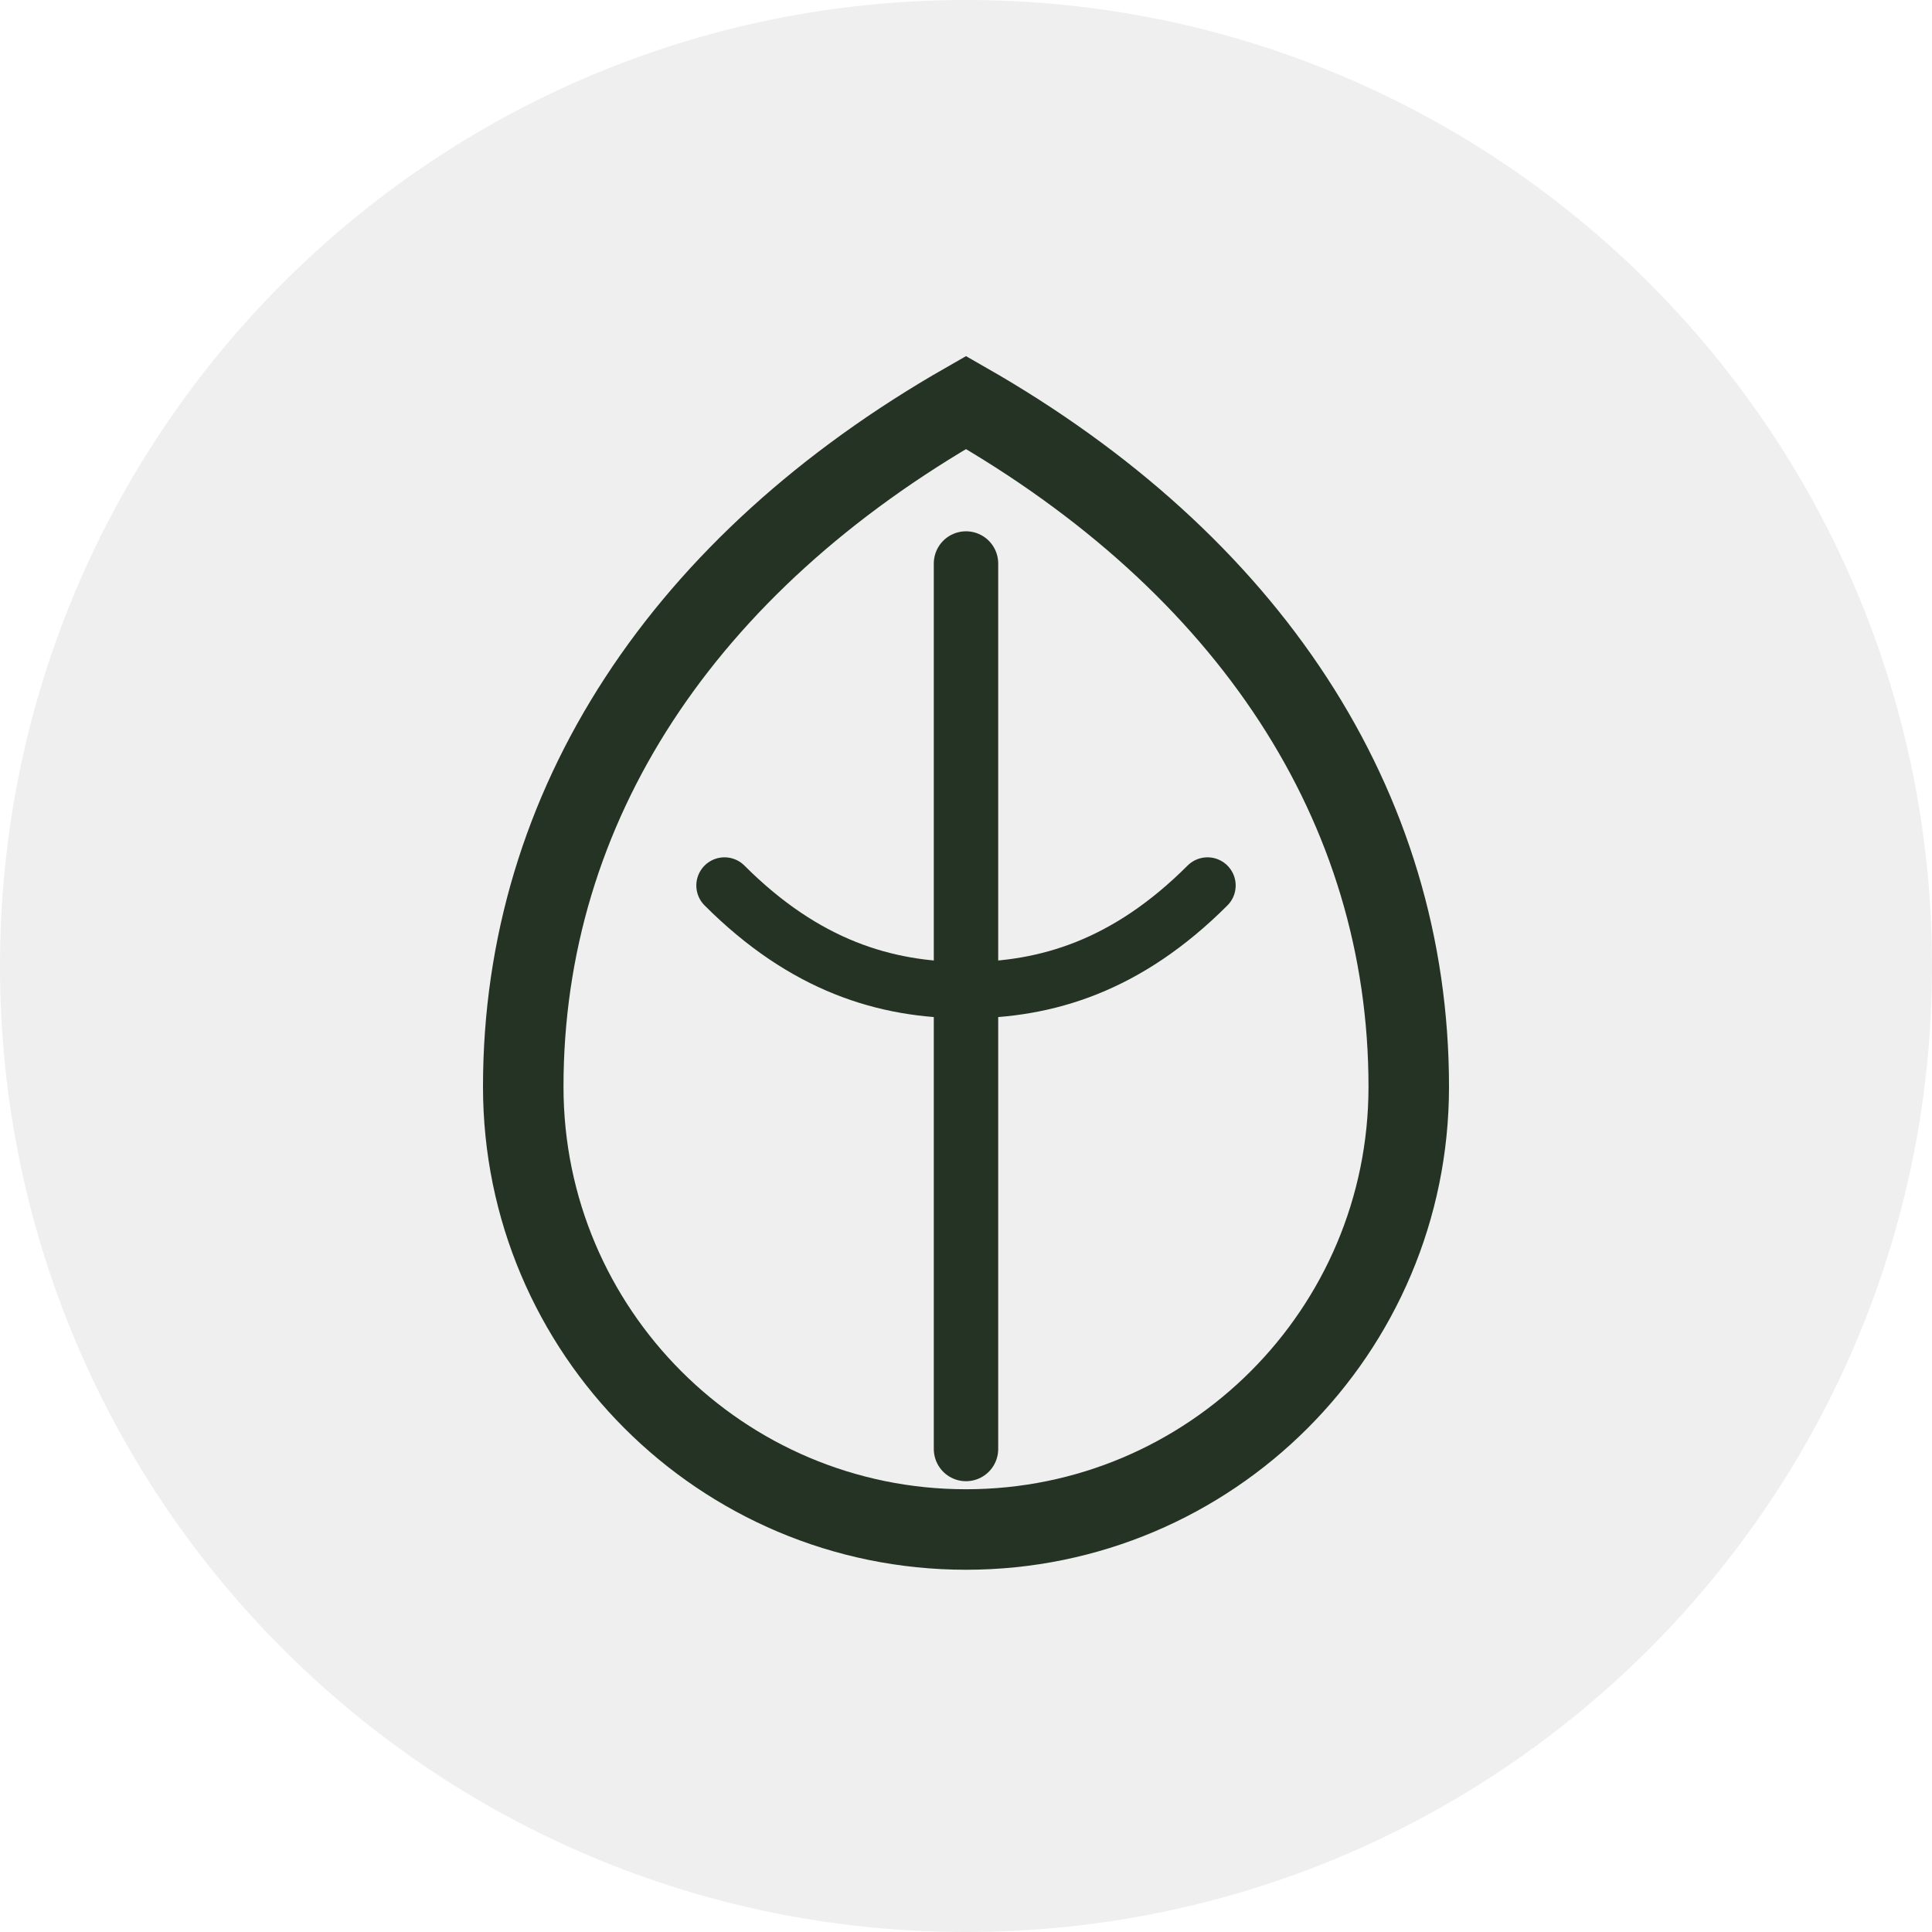
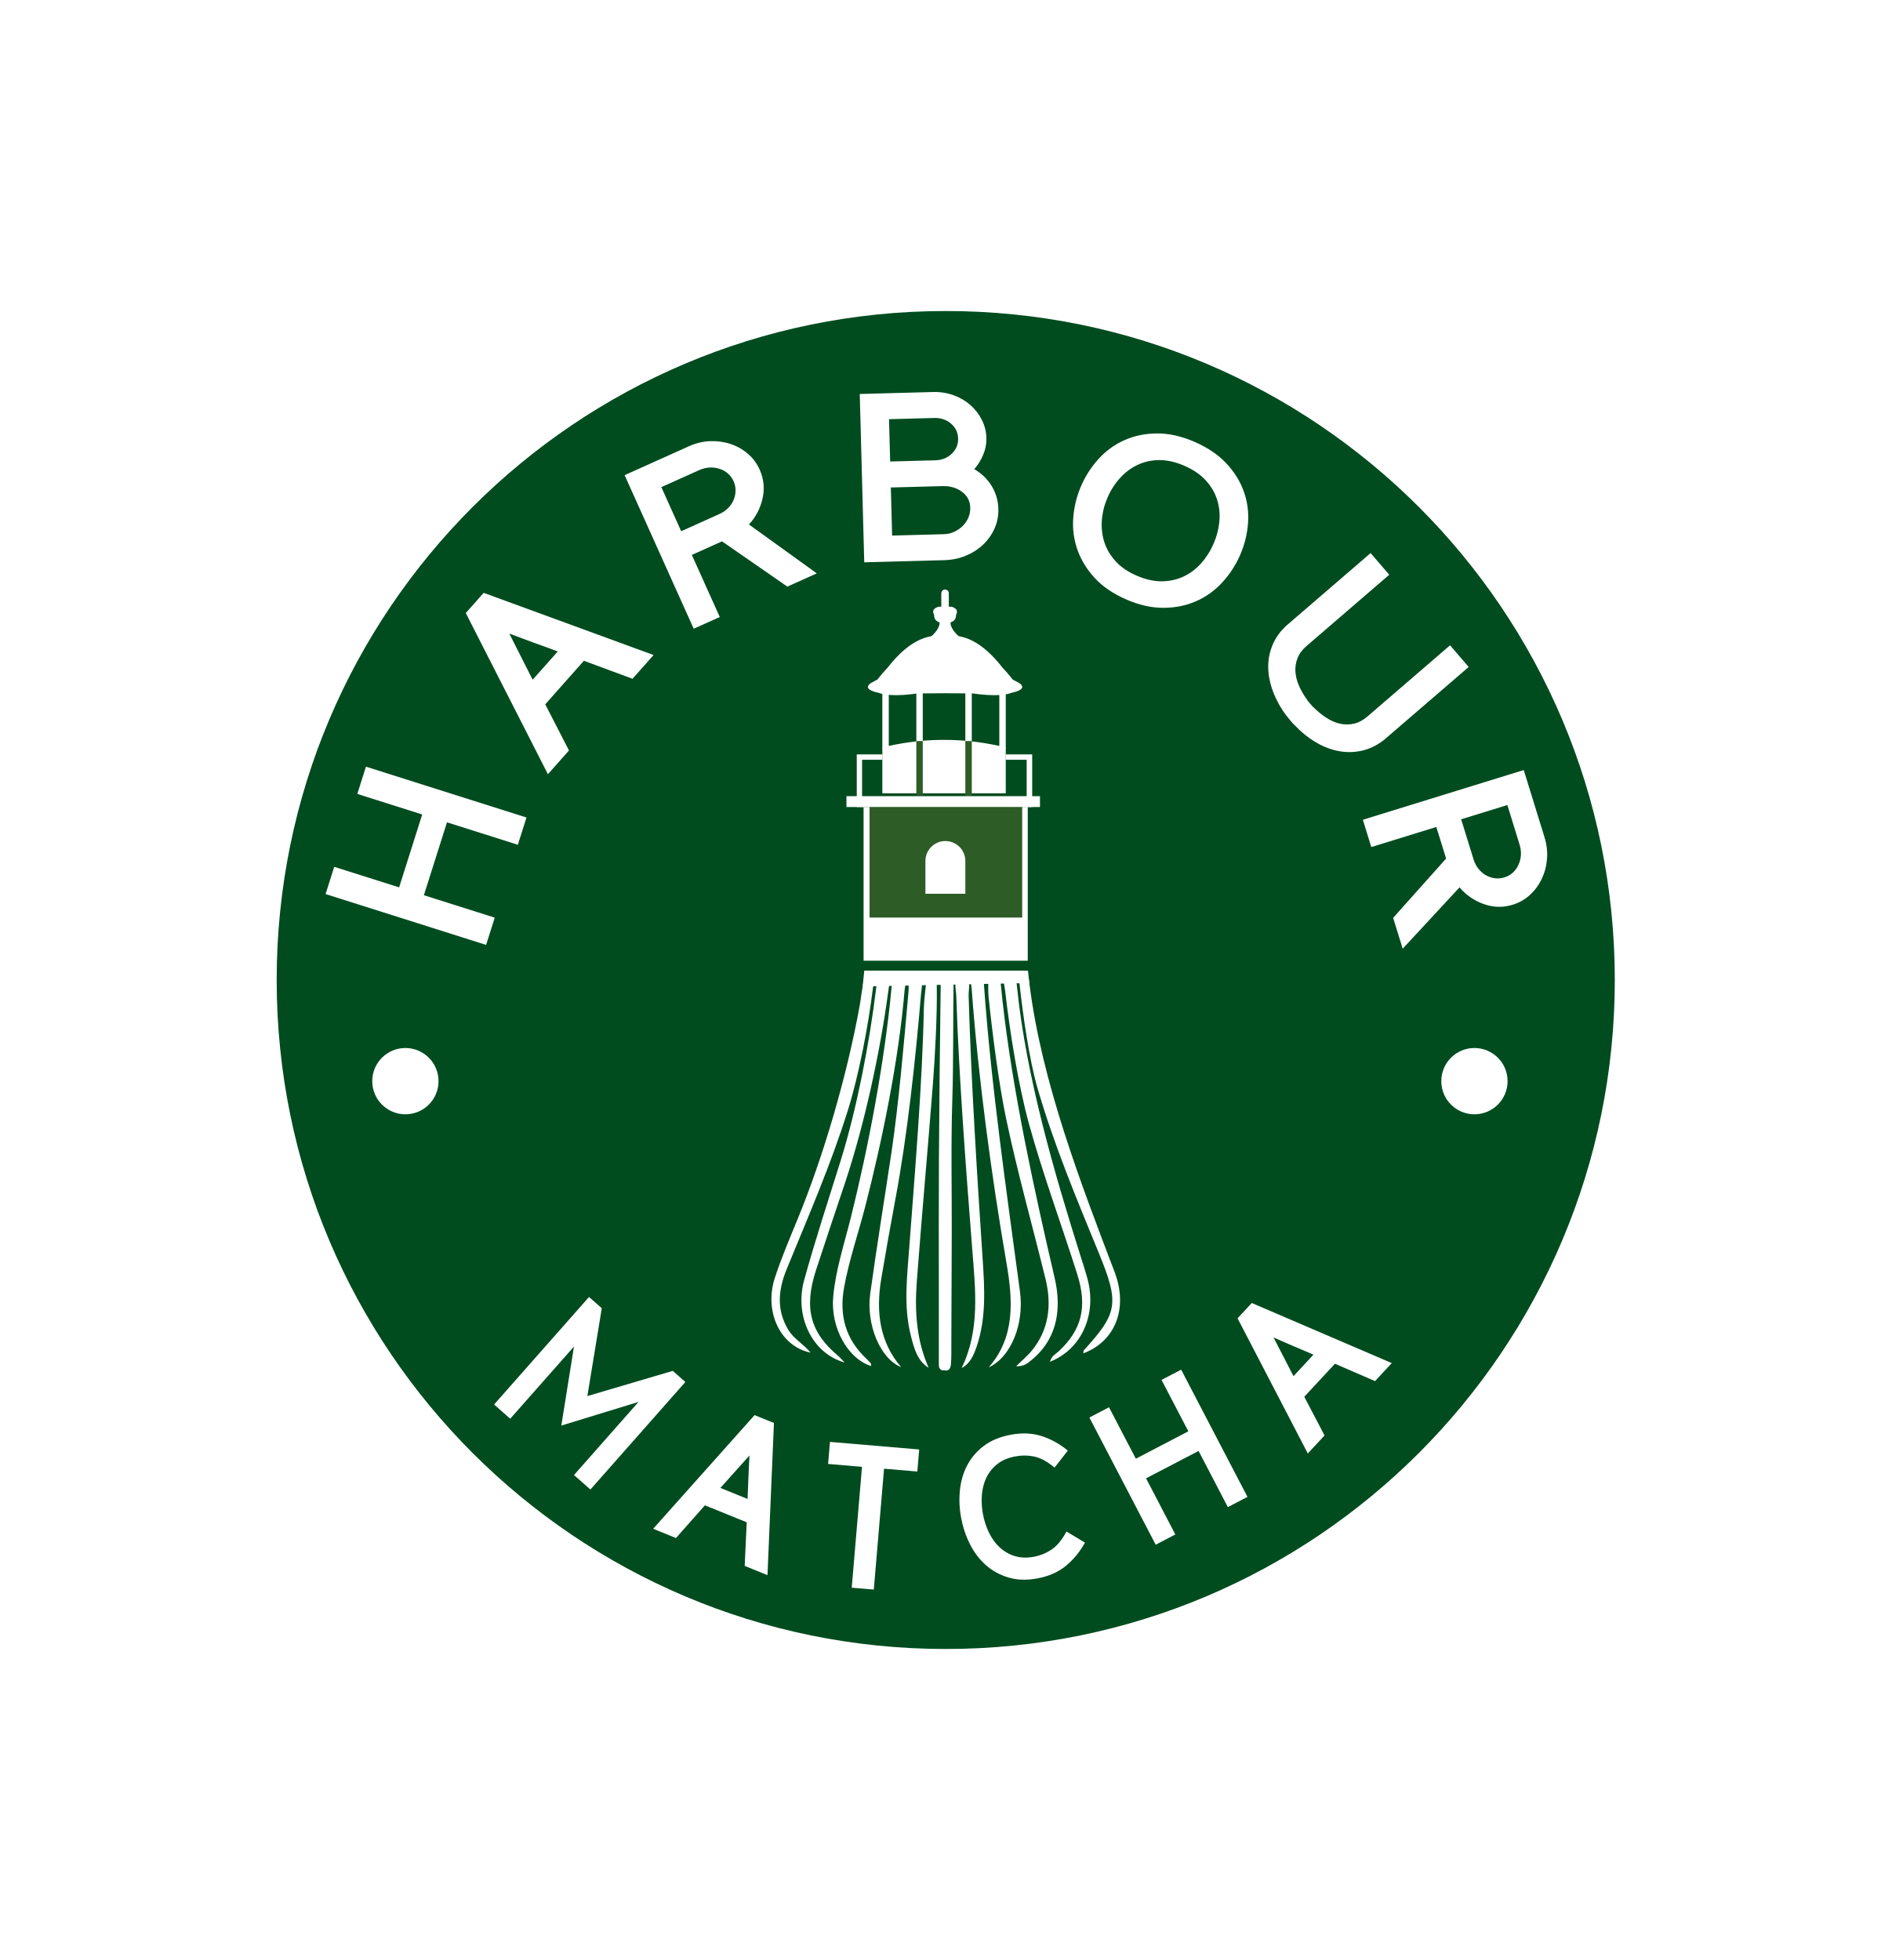
- <svg xmlns="http://www.w3.org/2000/svg" width="48" height="48" viewBox="0 0 48 48">
-   <circle cx="24" cy="24" r="24" fill="#243324" opacity="0.08" />
-   <path d="M24 10c-7 4-11 10-11 17a11 11 0 0022 0c0-7-4-13-11-17z" fill="none" stroke="#243324" stroke-width="2" />
-   <path d="M24 14v22" stroke="#243324" stroke-width="1.6" stroke-linecap="round" />
-   <path d="M18 22c2 2 4 2.6 6 2.6s4-.6 6-2.6" fill="none" stroke="#243324" stroke-width="1.4" stroke-linecap="round" />
+ <svg xmlns="http://www.w3.org/2000/svg" width="424.569pt" height="439.999pt" viewBox="0 0 424.569 439.999" version="1.1">
+   <g id="surface1">
+     <path style=" stroke:none;fill-rule:nonzero;fill:rgb(0%,29.933%,12.234%);fill-opacity:1;" d="M 362.465 220 C 362.465 302.941 295.227 370.18 212.285 370.18 C 129.34 370.18 62.105 302.941 62.105 220 C 62.105 137.059 129.34 69.82 212.285 69.82 C 295.227 69.82 362.465 137.059 362.465 220 " />
+     <path style=" stroke:none;fill-rule:nonzero;fill:rgb(100%,100%,100%);fill-opacity:1;" d="M 116.238 189.641 L 100.332 184.602 L 95.148 200.969 L 111.055 206.004 L 109.117 212.121 L 73.082 200.707 L 75.02 194.594 L 89.59 199.207 L 94.77 182.84 L 80.203 178.227 L 82.141 172.109 L 118.176 183.523 Z M 116.238 189.641 " />
+     <path style=" stroke:none;fill-rule:nonzero;fill:rgb(100%,100%,100%);fill-opacity:1;" d="M 119.562 152.594 L 125.199 146.238 C 124.156 145.844 123.211 145.496 122.367 145.199 C 121.523 144.902 120.695 144.602 119.879 144.301 C 119.062 144.004 118.219 143.691 117.352 143.367 C 116.48 143.051 115.469 142.672 114.32 142.23 Z M 131.059 148.336 L 122.391 158.117 L 127.715 168.473 L 122.988 173.805 L 104.551 137.621 L 108.566 133.086 L 146.707 147.047 L 141.977 152.379 Z M 131.059 148.336 " />
+     <path style=" stroke:none;fill-rule:nonzero;fill:rgb(100%,100%,100%);fill-opacity:1;" d="M 152.902 119.254 L 161.461 115.402 C 162.219 115.062 162.867 114.625 163.406 114.086 C 163.945 113.547 164.359 112.945 164.648 112.281 C 164.938 111.621 165.09 110.922 165.105 110.184 C 165.121 109.445 164.973 108.734 164.664 108.043 C 164.043 106.664 162.996 105.734 161.52 105.254 C 160.043 104.773 158.539 104.855 157.008 105.508 L 148.449 109.355 Z M 162.066 121.527 L 155.293 124.574 L 161.562 138.512 L 155.711 141.141 L 140.207 106.668 L 154.617 100.188 C 156.168 99.488 157.746 99.105 159.344 99.039 C 160.941 98.973 162.465 99.176 163.914 99.648 C 165.363 100.117 166.668 100.844 167.824 101.824 C 168.984 102.805 169.879 104 170.512 105.41 C 171.445 107.48 171.664 109.633 171.172 111.867 C 170.676 114.102 169.66 116.062 168.113 117.742 L 183.34 128.715 L 176.734 131.688 Z M 162.066 121.527 " />
+     <path style=" stroke:none;fill-rule:nonzero;fill:rgb(100%,100%,100%);fill-opacity:1;" d="M 200.25 120.23 L 211.891 119.918 C 212.723 119.898 213.496 119.715 214.223 119.371 C 214.945 119.027 215.574 118.586 216.117 118.051 C 216.656 117.516 217.074 116.891 217.375 116.18 C 217.672 115.469 217.812 114.738 217.789 113.98 C 217.75 112.469 217.125 111.273 215.91 110.387 C 214.699 109.5 213.266 109.078 211.602 109.125 L 199.961 109.434 Z M 199.555 94.102 L 199.809 103.602 L 209.961 103.332 C 211.426 103.293 212.648 102.801 213.637 101.859 C 214.621 100.91 215.098 99.773 215.062 98.441 C 215.023 97.074 214.488 95.953 213.453 95.082 C 212.422 94.207 211.172 93.793 209.707 93.832 Z M 193.992 126.23 L 192.984 88.445 L 209.492 88.004 C 211.074 87.961 212.586 88.199 214.027 88.719 C 215.469 89.238 216.727 89.973 217.801 90.914 C 218.875 91.859 219.734 92.969 220.387 94.25 C 221.031 95.527 221.375 96.891 221.414 98.328 C 221.449 99.586 221.215 100.828 220.711 102.047 C 220.207 103.266 219.535 104.355 218.688 105.312 C 220.336 106.281 221.641 107.539 222.594 109.098 C 223.543 110.66 224.047 112.375 224.098 114.246 C 224.141 115.793 223.852 117.258 223.234 118.645 C 222.617 120.027 221.758 121.242 220.656 122.277 C 219.559 123.316 218.262 124.145 216.77 124.758 C 215.281 125.375 213.688 125.703 211.984 125.75 Z M 193.992 126.23 " />
+     <path style=" stroke:none;fill-rule:nonzero;fill:rgb(100%,100%,100%);fill-opacity:1;" d="M 272.422 122.016 C 273.125 120.395 273.551 118.738 273.707 117.039 C 273.863 115.34 273.688 113.703 273.184 112.129 C 272.68 110.559 271.824 109.117 270.621 107.812 C 269.418 106.504 267.82 105.414 265.824 104.551 C 263.859 103.695 261.992 103.277 260.215 103.289 C 258.441 103.305 256.816 103.66 255.352 104.359 C 253.883 105.055 252.57 106.035 251.418 107.301 C 250.266 108.566 249.328 110.023 248.609 111.676 C 247.895 113.324 247.469 115.004 247.332 116.711 C 247.195 118.418 247.367 120.055 247.855 121.617 C 248.34 123.184 249.184 124.629 250.379 125.953 C 251.57 127.277 253.152 128.363 255.113 129.215 C 257.109 130.082 258.996 130.512 260.773 130.496 C 262.547 130.48 264.184 130.121 265.676 129.418 C 267.172 128.711 268.484 127.723 269.621 126.449 C 270.758 125.176 271.691 123.699 272.422 122.016 M 278.383 124.543 C 277.379 126.855 276.035 128.922 274.359 130.742 C 272.688 132.566 270.738 133.969 268.523 134.949 C 266.305 135.93 263.863 136.43 261.199 136.449 C 258.535 136.469 255.734 135.844 252.789 134.566 C 249.848 133.285 247.484 131.672 245.699 129.719 C 243.91 127.766 242.621 125.645 241.824 123.359 C 241.027 121.066 240.719 118.688 240.906 116.219 C 241.094 113.75 241.691 111.359 242.691 109.047 C 243.684 106.77 245.016 104.727 246.684 102.918 C 248.352 101.113 250.289 99.73 252.5 98.766 C 254.711 97.801 257.133 97.312 259.777 97.301 C 262.41 97.289 265.203 97.922 268.148 99.199 C 271.086 100.477 273.465 102.09 275.277 104.031 C 277.086 105.977 278.395 108.082 279.199 110.355 C 280.004 112.629 280.316 114.992 280.137 117.445 C 279.953 119.898 279.371 122.266 278.383 124.543 " />
+     <path style=" stroke:none;fill-rule:nonzero;fill:rgb(100%,100%,100%);fill-opacity:1;" d="M 287.961 159.551 C 286.887 157.918 286.066 156.246 285.496 154.539 C 284.93 152.832 284.656 151.148 284.672 149.488 C 284.691 147.824 285.027 146.23 285.684 144.695 C 286.332 143.168 287.332 141.773 288.668 140.516 L 307.652 124.16 L 311.84 129.023 L 293.309 144.988 C 292.324 145.836 291.641 146.75 291.254 147.738 C 290.867 148.723 290.707 149.734 290.777 150.777 C 290.84 151.82 291.105 152.871 291.57 153.934 C 292.031 154.996 292.641 156.043 293.383 157.074 C 293.484 157.246 293.57 157.371 293.633 157.445 C 293.699 157.52 293.77 157.605 293.848 157.695 L 294.43 158.371 C 294.508 158.461 294.578 158.543 294.645 158.617 C 294.707 158.691 294.816 158.793 294.977 158.922 C 295.883 159.809 296.832 160.57 297.828 161.203 C 298.824 161.836 299.832 162.258 300.855 162.477 C 301.875 162.695 302.902 162.688 303.934 162.453 C 304.965 162.219 305.973 161.676 306.953 160.832 L 325.488 144.863 L 329.672 149.727 L 310.691 166.078 C 309.246 167.215 307.723 167.996 306.113 168.418 C 304.5 168.836 302.867 168.938 301.207 168.723 C 299.547 168.504 297.91 167.98 296.293 167.152 C 294.676 166.324 293.141 165.23 291.684 163.871 L 290.203 162.402 L 289.699 161.816 C 289.027 161.035 288.449 160.281 287.961 159.551 " />
+     <path style=" stroke:none;fill-rule:nonzero;fill:rgb(100%,100%,100%);fill-opacity:1;" d="M 327.977 183.922 L 330.75 192.891 C 330.996 193.684 331.352 194.383 331.82 194.984 C 332.289 195.586 332.832 196.07 333.457 196.438 C 334.078 196.805 334.75 197.039 335.484 197.148 C 336.211 197.254 336.938 197.195 337.664 196.973 C 339.105 196.523 340.16 195.602 340.816 194.195 C 341.473 192.789 341.578 191.285 341.121 189.688 L 338.348 180.719 Z M 324.598 192.738 L 322.406 185.645 L 307.805 190.156 L 305.914 184.027 L 342.027 172.867 L 346.691 187.965 C 347.191 189.59 347.379 191.203 347.25 192.797 C 347.125 194.391 346.734 195.879 346.086 197.258 C 345.438 198.641 344.559 199.844 343.445 200.875 C 342.332 201.902 341.035 202.645 339.555 203.102 C 337.387 203.77 335.227 203.723 333.066 202.961 C 330.914 202.195 329.09 200.945 327.613 199.207 L 314.855 212.973 L 312.715 206.047 Z M 324.598 192.738 " />
+     <path style=" stroke:none;fill-rule:nonzero;fill:rgb(100%,100%,100%);fill-opacity:1;" d="M 128.84 331.129 L 143.332 314.711 L 125.996 320.027 L 128.836 302.285 L 114.527 318.492 L 110.906 315.297 L 132.215 291.156 L 135.078 293.684 L 131.84 313.406 L 151.012 307.746 L 153.84 310.242 L 132.527 334.383 Z M 128.84 331.129 " />
+     <path style=" stroke:none;fill-rule:nonzero;fill:rgb(100%,100%,100%);fill-opacity:1;" d="M 161.703 334.023 L 167.801 336.496 C 167.848 335.559 167.883 334.711 167.906 333.961 C 167.93 333.211 167.957 332.469 167.992 331.734 C 168.023 331.004 168.055 330.25 168.094 329.469 C 168.129 328.688 168.172 327.781 168.23 326.742 Z M 167.609 341.734 L 158.23 337.93 L 151.73 345.27 L 146.613 343.195 L 169.375 317.68 L 173.723 319.441 L 172.273 353.605 L 167.16 351.527 Z M 167.609 341.734 " />
+     <path style=" stroke:none;fill-rule:nonzero;fill:rgb(100%,100%,100%);fill-opacity:1;" d="M 198.438 329.707 L 196.137 356.84 L 191.184 356.422 L 193.488 329.289 L 185.879 328.641 L 186.297 323.691 L 206.328 325.391 L 205.91 330.34 Z M 198.438 329.707 " />
+     <path style=" stroke:none;fill-rule:nonzero;fill:rgb(100%,100%,100%);fill-opacity:1;" d="M 215.746 340.777 C 215.355 338.695 215.262 336.641 215.461 334.605 C 215.656 332.574 216.195 330.703 217.078 328.992 C 217.961 327.285 219.207 325.82 220.82 324.598 C 222.434 323.375 224.445 322.539 226.855 322.09 C 229.418 321.613 231.738 321.711 233.812 322.383 C 235.891 323.055 237.848 324.141 239.688 325.637 L 236.707 329.469 C 235.109 328.113 233.605 327.289 232.195 326.992 C 230.781 326.691 229.336 326.68 227.859 326.957 C 226.262 327.254 224.934 327.824 223.871 328.66 C 222.812 329.5 221.996 330.508 221.422 331.691 C 220.848 332.875 220.504 334.18 220.395 335.605 C 220.289 337.027 220.367 338.465 220.637 339.91 C 220.91 341.359 221.352 342.727 221.965 344.012 C 222.582 345.305 223.371 346.406 224.336 347.316 C 225.305 348.227 226.434 348.891 227.727 349.305 C 229.02 349.715 230.465 349.773 232.062 349.477 C 233.539 349.199 234.887 348.645 236.105 347.809 C 237.32 346.973 238.414 345.641 239.379 343.805 L 243.543 346.305 C 242.398 348.359 240.977 350.09 239.273 351.5 C 237.57 352.91 235.438 353.852 232.875 354.332 C 230.465 354.781 228.285 354.711 226.332 354.125 C 224.383 353.539 222.688 352.602 221.246 351.309 C 219.805 350.016 218.621 348.453 217.703 346.613 C 216.777 344.77 216.129 342.828 215.746 340.777 " />
+     <path style=" stroke:none;fill-rule:nonzero;fill:rgb(100%,100%,100%);fill-opacity:1;" d="M 275.609 338.328 L 269.039 325.723 L 257.25 331.867 L 263.82 344.473 L 259.414 346.77 L 244.531 318.219 L 248.934 315.918 L 254.953 327.465 L 266.742 321.316 L 260.723 309.773 L 265.129 307.477 L 280.012 336.031 Z M 275.609 338.328 " />
+     <path style=" stroke:none;fill-rule:nonzero;fill:rgb(100%,100%,100%);fill-opacity:1;" d="M 290.344 308.93 L 294.82 304.109 C 293.961 303.73 293.184 303.395 292.488 303.105 C 291.797 302.816 291.113 302.527 290.438 302.238 C 289.766 301.945 289.07 301.648 288.355 301.336 C 287.637 301.027 286.805 300.66 285.859 300.242 Z M 299.648 306.145 L 292.762 313.559 L 297.316 322.242 L 293.555 326.289 L 277.789 295.949 L 280.984 292.512 L 312.402 306 L 308.648 310.043 Z M 299.648 306.145 " />
+     <path style=" stroke:none;fill-rule:nonzero;fill:rgb(100%,100%,100%);fill-opacity:1;" d="M 98.434 242.707 C 98.434 246.816 95.102 250.148 90.996 250.148 C 86.887 250.148 83.555 246.816 83.555 242.707 C 83.555 238.598 86.887 235.266 90.996 235.266 C 95.102 235.266 98.434 238.598 98.434 242.707 " />
+     <path style=" stroke:none;fill-rule:nonzero;fill:rgb(100%,100%,100%);fill-opacity:1;" d="M 338.398 242.707 C 338.398 246.816 335.066 250.148 330.957 250.148 C 326.848 250.148 323.52 246.816 323.52 242.707 C 323.52 238.598 326.848 235.266 330.957 235.266 C 335.066 235.266 338.398 238.598 338.398 242.707 " />
+     <path style=" stroke:none;fill-rule:nonzero;fill:rgb(100%,100%,100%);fill-opacity:1;" d="M 230.695 215.672 L 193.844 215.672 L 193.844 181.168 L 230.695 181.168 Z M 230.695 215.672 " />
+     <path style=" stroke:none;fill-rule:nonzero;fill:rgb(100%,100%,100%);fill-opacity:1;" d="M 228.824 153.359 L 227.324 152.555 C 226.543 151.551 225.746 150.637 224.969 149.816 C 223.051 147.316 219.578 143.609 215.406 142.859 C 215.262 142.832 215.125 142.77 215.012 142.668 C 214.594 142.277 213.551 141.215 213.367 140.07 C 213.348 139.961 213.359 139.848 213.387 139.742 C 213.434 139.711 213.477 139.672 213.531 139.652 C 214.367 139.34 214.605 138.703 214.594 138.066 C 214.922 137.414 214.953 136.734 214.027 136.379 C 213.887 136.27 213.719 136.203 213.535 136.203 L 212.973 136.203 L 212.973 133.184 C 212.973 132.719 212.598 132.34 212.133 132.34 C 211.668 132.34 211.289 132.719 211.289 133.184 L 211.289 136.203 L 210.73 136.203 C 210.547 136.203 210.379 136.27 210.238 136.379 C 209.312 136.734 209.344 137.414 209.676 138.062 C 209.66 138.703 209.898 139.34 210.734 139.652 C 210.789 139.672 210.832 139.711 210.879 139.742 C 210.906 139.848 210.918 139.961 210.898 140.07 C 210.715 141.215 209.676 142.277 209.254 142.668 C 209.141 142.77 209.008 142.832 208.859 142.859 C 204.688 143.609 201.215 147.316 199.297 149.816 C 198.516 150.637 197.723 151.551 196.941 152.555 L 195.441 153.359 C 193.789 154.566 195.789 155.219 197.102 155.5 C 198.512 156.039 201.105 156.348 205.891 155.676 C 205.926 155.672 205.957 155.668 205.988 155.668 L 212.133 155.621 L 218.273 155.668 C 218.309 155.668 218.344 155.672 218.375 155.676 C 223.16 156.348 225.754 156.039 227.164 155.5 C 228.477 155.219 230.477 154.566 228.824 153.359 " />
+     <path style=" stroke:none;fill-rule:nonzero;fill:rgb(100%,100%,100%);fill-opacity:1;" d="M 207.129 167.234 L 205.684 167.234 L 205.684 154.945 L 207.129 154.945 Z M 207.129 167.234 " />
+     <path style=" stroke:none;fill-rule:nonzero;fill:rgb(100%,100%,100%);fill-opacity:1;" d="M 199.5 167.992 L 198.055 167.992 L 198.055 155.703 L 199.5 155.703 Z M 199.5 167.992 " />
+     <path style=" stroke:none;fill-rule:nonzero;fill:rgb(100%,100%,100%);fill-opacity:1;" d="M 218.133 167.234 L 216.684 167.234 L 216.684 154.945 L 218.133 154.945 Z M 218.133 167.234 " />
+     <path style=" stroke:none;fill-rule:nonzero;fill:rgb(100%,100%,100%);fill-opacity:1;" d="M 225.758 167.992 L 224.312 167.992 L 224.312 155.703 L 225.758 155.703 Z M 225.758 167.992 " />
+     <path style=" stroke:none;fill-rule:nonzero;fill:rgb(100%,100%,100%);fill-opacity:1;" d="M 225.758 178.09 L 198.055 178.09 L 198.055 167.797 C 201.637 166.902 206.102 166.152 211.246 166.094 C 216.977 166.023 221.902 166.836 225.758 167.797 Z M 225.758 178.09 " />
+     <path style=" stroke:none;fill-rule:nonzero;fill:rgb(100%,100%,100%);fill-opacity:1;" d="M 231.691 181.168 L 229.965 181.168 L 229.965 179.969 L 230.453 179.969 L 230.453 170.555 L 225.758 170.555 L 225.758 169.355 L 231.691 169.355 Z M 231.691 181.168 " />
+     <path style=" stroke:none;fill-rule:nonzero;fill:rgb(100%,100%,100%);fill-opacity:1;" d="M 192.312 181.168 L 193.98 181.168 L 193.98 179.969 L 193.508 179.969 L 193.508 170.555 L 198.055 170.555 L 198.055 169.355 L 192.312 169.355 Z M 192.312 181.168 " />
+     <path style=" stroke:none;fill-rule:nonzero;fill:rgb(18.088%,35.941%,15.134%);fill-opacity:1;" d="M 207.129 178.531 L 205.684 178.531 L 205.684 166.355 L 207.129 166.355 Z M 207.129 178.531 " />
+     <path style=" stroke:none;fill-rule:nonzero;fill:rgb(18.088%,35.941%,15.134%);fill-opacity:1;" d="M 218.133 178.73 L 216.684 178.73 L 216.684 166.355 L 218.133 166.355 Z M 218.133 178.73 " />
+     <path style=" stroke:none;fill-rule:nonzero;fill:rgb(100%,100%,100%);fill-opacity:1;" d="M 233.434 181.168 L 189.996 181.168 L 189.996 178.73 L 233.434 178.73 Z M 233.434 181.168 " />
+     <path style=" stroke:none;fill-rule:nonzero;fill:rgb(100%,100%,100%);fill-opacity:1;" d="M 212.379 218.805 C 210.883 218.941 211.16 220.508 211.145 221.668 C 210.992 233.262 210.824 248.152 210.758 259.746 C 210.703 269.719 210.73 279.688 210.738 289.66 L 210.738 306.531 C 210.738 307.141 211.152 307.633 211.656 307.633 C 211.738 307.633 211.812 307.602 211.887 307.578 C 211.98 307.617 212.082 307.645 212.203 307.656 C 213.555 307.758 213.426 306.301 213.512 305.23 C 213.57 304.457 213.539 303.668 213.539 302.887 C 213.574 294.18 213.609 285.473 213.633 276.762 C 213.656 266.727 213.434 256.68 213.766 246.656 C 214.008 239.398 213.93 228.852 214.027 221.602 C 214.047 220.273 214.027 218.66 212.379 218.805 " />
+     <path style=" stroke:none;fill-rule:nonzero;fill:rgb(100%,100%,100%);fill-opacity:1;" d="M 194.398 304.938 C 190.039 300.828 188.262 295.621 189.473 288.988 C 190.613 282.746 192.672 276.859 194.234 270.781 C 198.047 255.941 201.77 237.773 203.055 222.227 C 203.152 221.039 203.812 219.297 202 219.09 C 200.465 218.914 200.242 220.414 200.113 221.785 C 198.578 238.289 194.934 257.52 190.977 273.363 C 189.512 279.242 187.586 284.98 187.023 291.137 C 186.402 297.977 190.273 305.051 195.555 306.66 C 195.484 306.234 195.496 306.086 195.441 306.027 C 195.102 305.652 194.762 305.277 194.398 304.938 " />
+     <path style=" stroke:none;fill-rule:nonzero;fill:rgb(100%,100%,100%);fill-opacity:1;" d="M 236.723 286.84 C 232.191 267.402 227.258 244.777 225.027 224.684 C 224.867 223.246 224.762 221.797 224.57 220.371 C 224.438 219.402 223.984 218.711 223.07 218.766 C 222.117 218.82 221.828 219.609 221.828 220.598 C 221.828 221.711 221.797 222.84 221.914 223.941 C 222.762 232.031 224.191 243.289 225.852 251.188 C 228.402 263.305 231.75 275.145 234.688 287.129 C 236.164 293.156 235.344 298.633 231.594 303.219 C 230.703 304.309 229.633 305.188 228.09 306.715 C 229.805 306.75 230.551 306.102 231.305 305.508 C 236.719 301.246 238.59 294.859 236.723 286.84 " />
+     <path style=" stroke:none;fill-rule:nonzero;fill:rgb(100%,100%,100%);fill-opacity:1;" d="M 228.953 289.996 C 226.027 268.184 222.414 243.191 220.871 221.133 C 220.777 219.785 220.504 218.496 219.129 218.793 C 217.496 219.145 218.023 220.84 218.113 222.07 C 219.551 241.676 222.594 264.281 225.918 283.52 C 227.395 292.047 227.855 300.191 221.934 306.957 C 226.914 304.68 229.926 297.246 228.953 289.996 " />
+     <path style=" stroke:none;fill-rule:nonzero;fill:rgb(100%,100%,100%);fill-opacity:1;" d="M 197.812 287.07 C 198.824 281.051 199.887 275.043 201.012 269.051 C 203.66 254.98 205.543 237.465 206.742 223.121 C 206.859 221.738 207.484 219.539 205.633 219.23 C 203.594 218.895 204.055 221.219 203.93 222.609 C 202.953 233.602 201.727 247.855 200.098 258.734 C 198.52 269.285 196.797 279.805 195.34 290.375 C 194.367 297.414 197.645 305.09 202.273 306.898 C 197.449 301.297 196.562 294.504 197.812 287.07 " />
+     <path style=" stroke:none;fill-rule:nonzero;fill:rgb(100%,100%,100%);fill-opacity:1;" d="M 183.168 285.117 C 185.301 278.562 187.504 272.043 189.688 265.512 C 193.992 252.625 197.578 236.18 199.402 222.422 C 199.566 221.18 200.043 219.477 198.41 219.16 C 196.762 218.84 196.82 220.562 196.664 221.863 C 195.203 233.977 192.316 248.926 188.758 260.359 C 185.961 269.359 183.008 278.297 180.496 287.41 C 178.281 295.457 182.316 303.867 189.59 305.867 C 188.73 304.973 188.484 304.668 188.199 304.43 C 181.863 299.172 180.395 293.648 183.168 285.117 " />
+     <path style=" stroke:none;fill-rule:nonzero;fill:rgb(100%,100%,100%);fill-opacity:1;" d="M 217.422 223.559 C 217.371 221.891 218.27 218.941 215.992 218.965 C 213.703 218.988 214.605 221.934 214.652 223.578 C 215.219 241.531 216.852 262.691 218.246 280.57 C 218.949 289.609 220.008 298.602 215.848 307.102 C 217.758 306.137 218.582 304.215 219.281 302.125 C 221.359 295.883 221.02 289.387 220.59 282.938 C 219.34 264.258 217.965 242.293 217.422 223.559 " />
+     <path style=" stroke:none;fill-rule:nonzero;fill:rgb(100%,100%,100%);fill-opacity:1;" d="M 209.164 219.211 C 207.98 219.102 207.91 220.273 207.812 221.273 C 207.637 223.043 207.398 224.816 207.363 226.594 C 207.035 243.332 205.352 263.242 204.109 279.895 C 203.617 286.543 202.777 293.23 204.449 299.832 C 205.172 302.684 205.918 305.547 208.445 307.047 C 205.719 300.91 205.285 294.379 205.785 287.766 C 206.895 273.004 208.238 258.266 209.391 243.508 C 209.875 237.293 210.387 227.77 210.273 221.512 C 210.258 220.543 210.332 219.324 209.164 219.211 " />
+     <path style=" stroke:none;fill-rule:nonzero;fill:rgb(100%,100%,100%);fill-opacity:1;" d="M 244.113 287.129 C 243.629 285.328 243.047 283.559 242.484 281.785 C 236.652 263.32 230.363 241.723 228.32 221.887 C 228.191 220.633 228.137 218.863 226.527 219.137 C 224.789 219.43 225.473 221.141 225.609 222.352 C 226.648 231.449 228.566 243.594 230.969 252.301 C 234.133 263.754 238.227 274.773 241.801 286.039 C 244.133 293.391 242.809 298.559 237.609 303.383 C 236.973 303.977 236.109 304.293 235.656 305.703 C 242.766 302.941 246.25 295.066 244.113 287.129 " />
+     <path style=" stroke:none;fill-rule:nonzero;fill:rgb(100%,100%,100%);fill-opacity:1;" d="M 176.902 298.465 C 174.242 293.992 174.699 289.504 176.598 284.871 C 181.398 273.152 186.453 261.574 190.297 249.316 C 192.762 241.457 194.922 230.215 195.93 221.879 C 196.055 220.852 196.664 219.383 195.379 219.023 C 193.961 218.629 193.867 220.297 193.645 221.445 C 193.367 222.855 193.234 224.305 192.977 225.723 C 190.129 241.449 184.902 259.406 179.004 273.766 C 177.238 278.07 175.406 282.359 173.941 286.816 C 171.449 294.406 175.113 302.262 181.953 303.648 C 180.207 301.578 178.152 300.57 176.902 298.465 " />
+     <path style=" stroke:none;fill-rule:nonzero;fill:rgb(100%,100%,100%);fill-opacity:1;" d="M 250.184 285.539 C 242.578 265.562 233.785 242.828 231.047 220.676 C 230.938 219.801 230.777 218.742 229.762 218.871 C 228.508 219.027 228.77 220.215 228.879 221.195 C 229.637 227.969 231.02 237.863 232.895 244.309 C 236.613 257.098 241.672 269.164 246.645 281.285 C 251.297 292.637 250.914 294.754 243.246 303.168 C 243.195 303.223 243.223 303.379 243.184 303.801 C 250.402 301.086 253.266 293.648 250.184 285.539 " />
+     <path style=" stroke:none;fill-rule:nonzero;fill:rgb(18.088%,35.941%,15.134%);fill-opacity:1;" d="M 229.449 205.984 L 195.184 205.984 L 195.184 181.168 L 229.449 181.168 Z M 229.449 205.984 " />
+     <path style=" stroke:none;fill-rule:nonzero;fill:rgb(100%,100%,100%);fill-opacity:1;" d="M 216.684 200.637 L 207.723 200.637 L 207.723 193.285 C 207.723 190.812 209.727 188.805 212.203 188.805 C 214.68 188.805 216.684 190.812 216.684 193.285 Z M 216.684 200.637 " />
+     <path style=" stroke:none;fill-rule:nonzero;fill:rgb(100%,100%,100%);fill-opacity:1;" d="M 231.047 220.672 L 193.645 221.445 L 193.996 217.895 L 230.742 217.895 Z M 231.047 220.672 " />
+   </g>
</svg>
